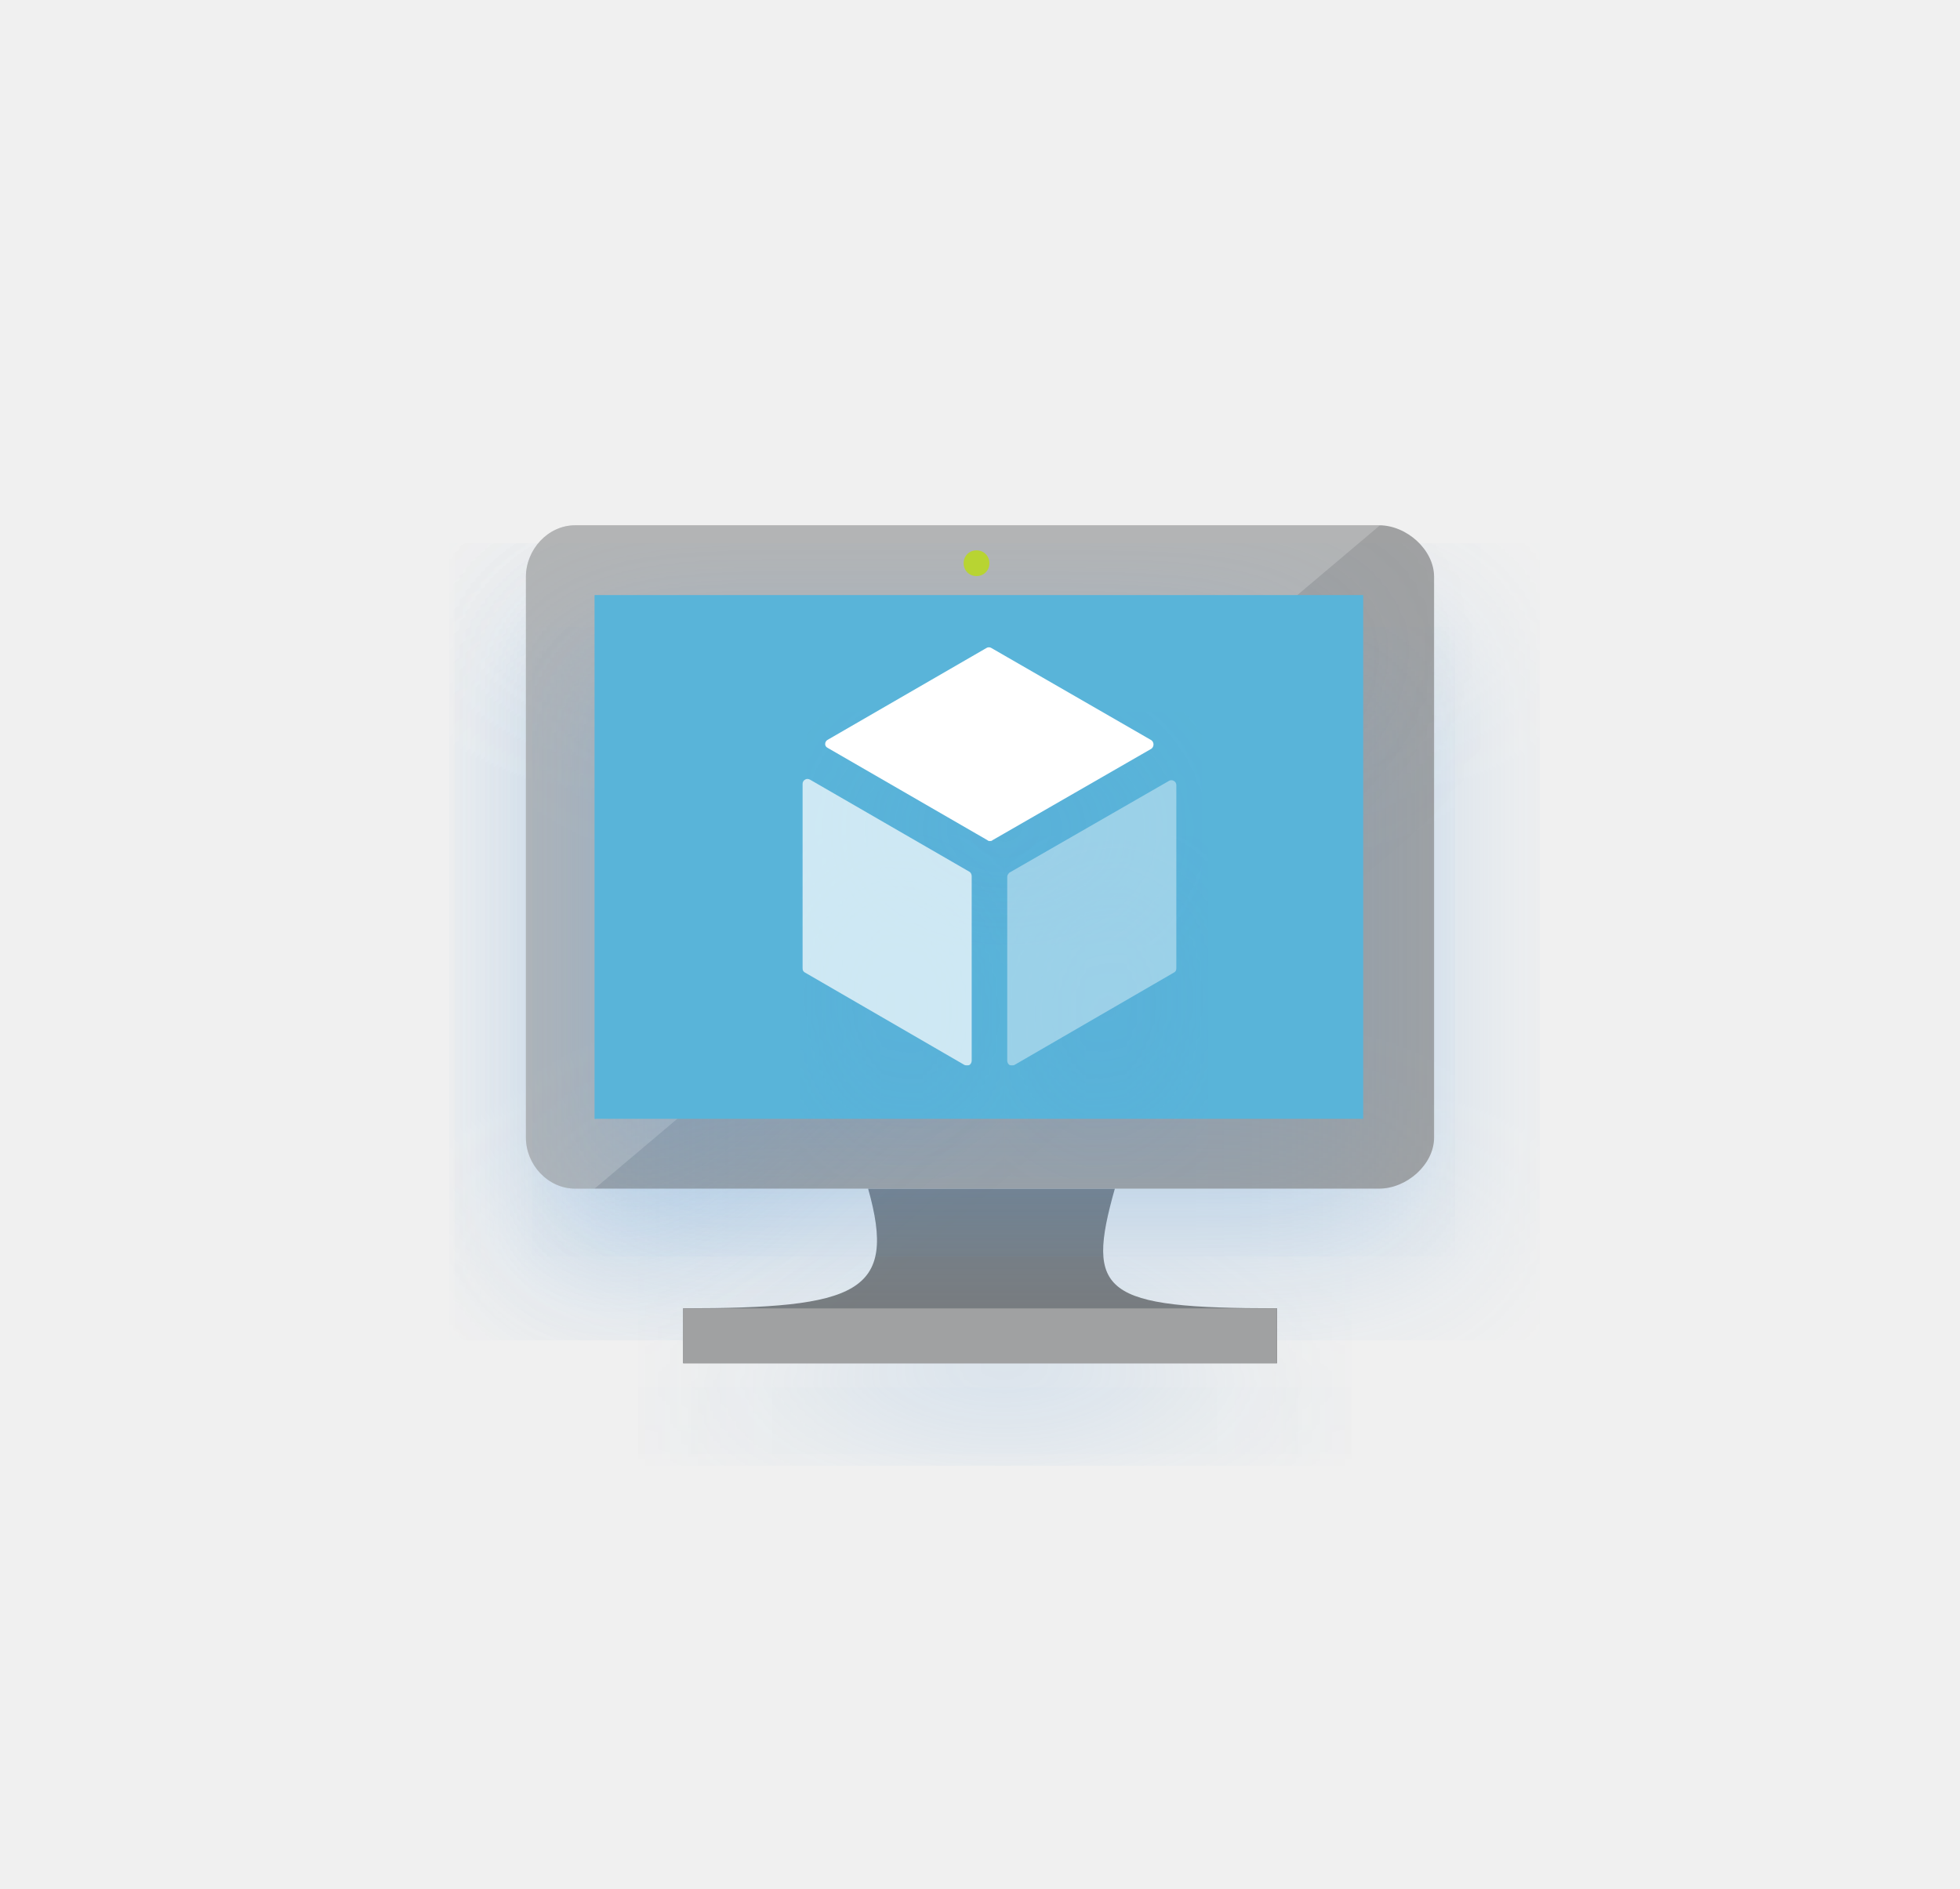
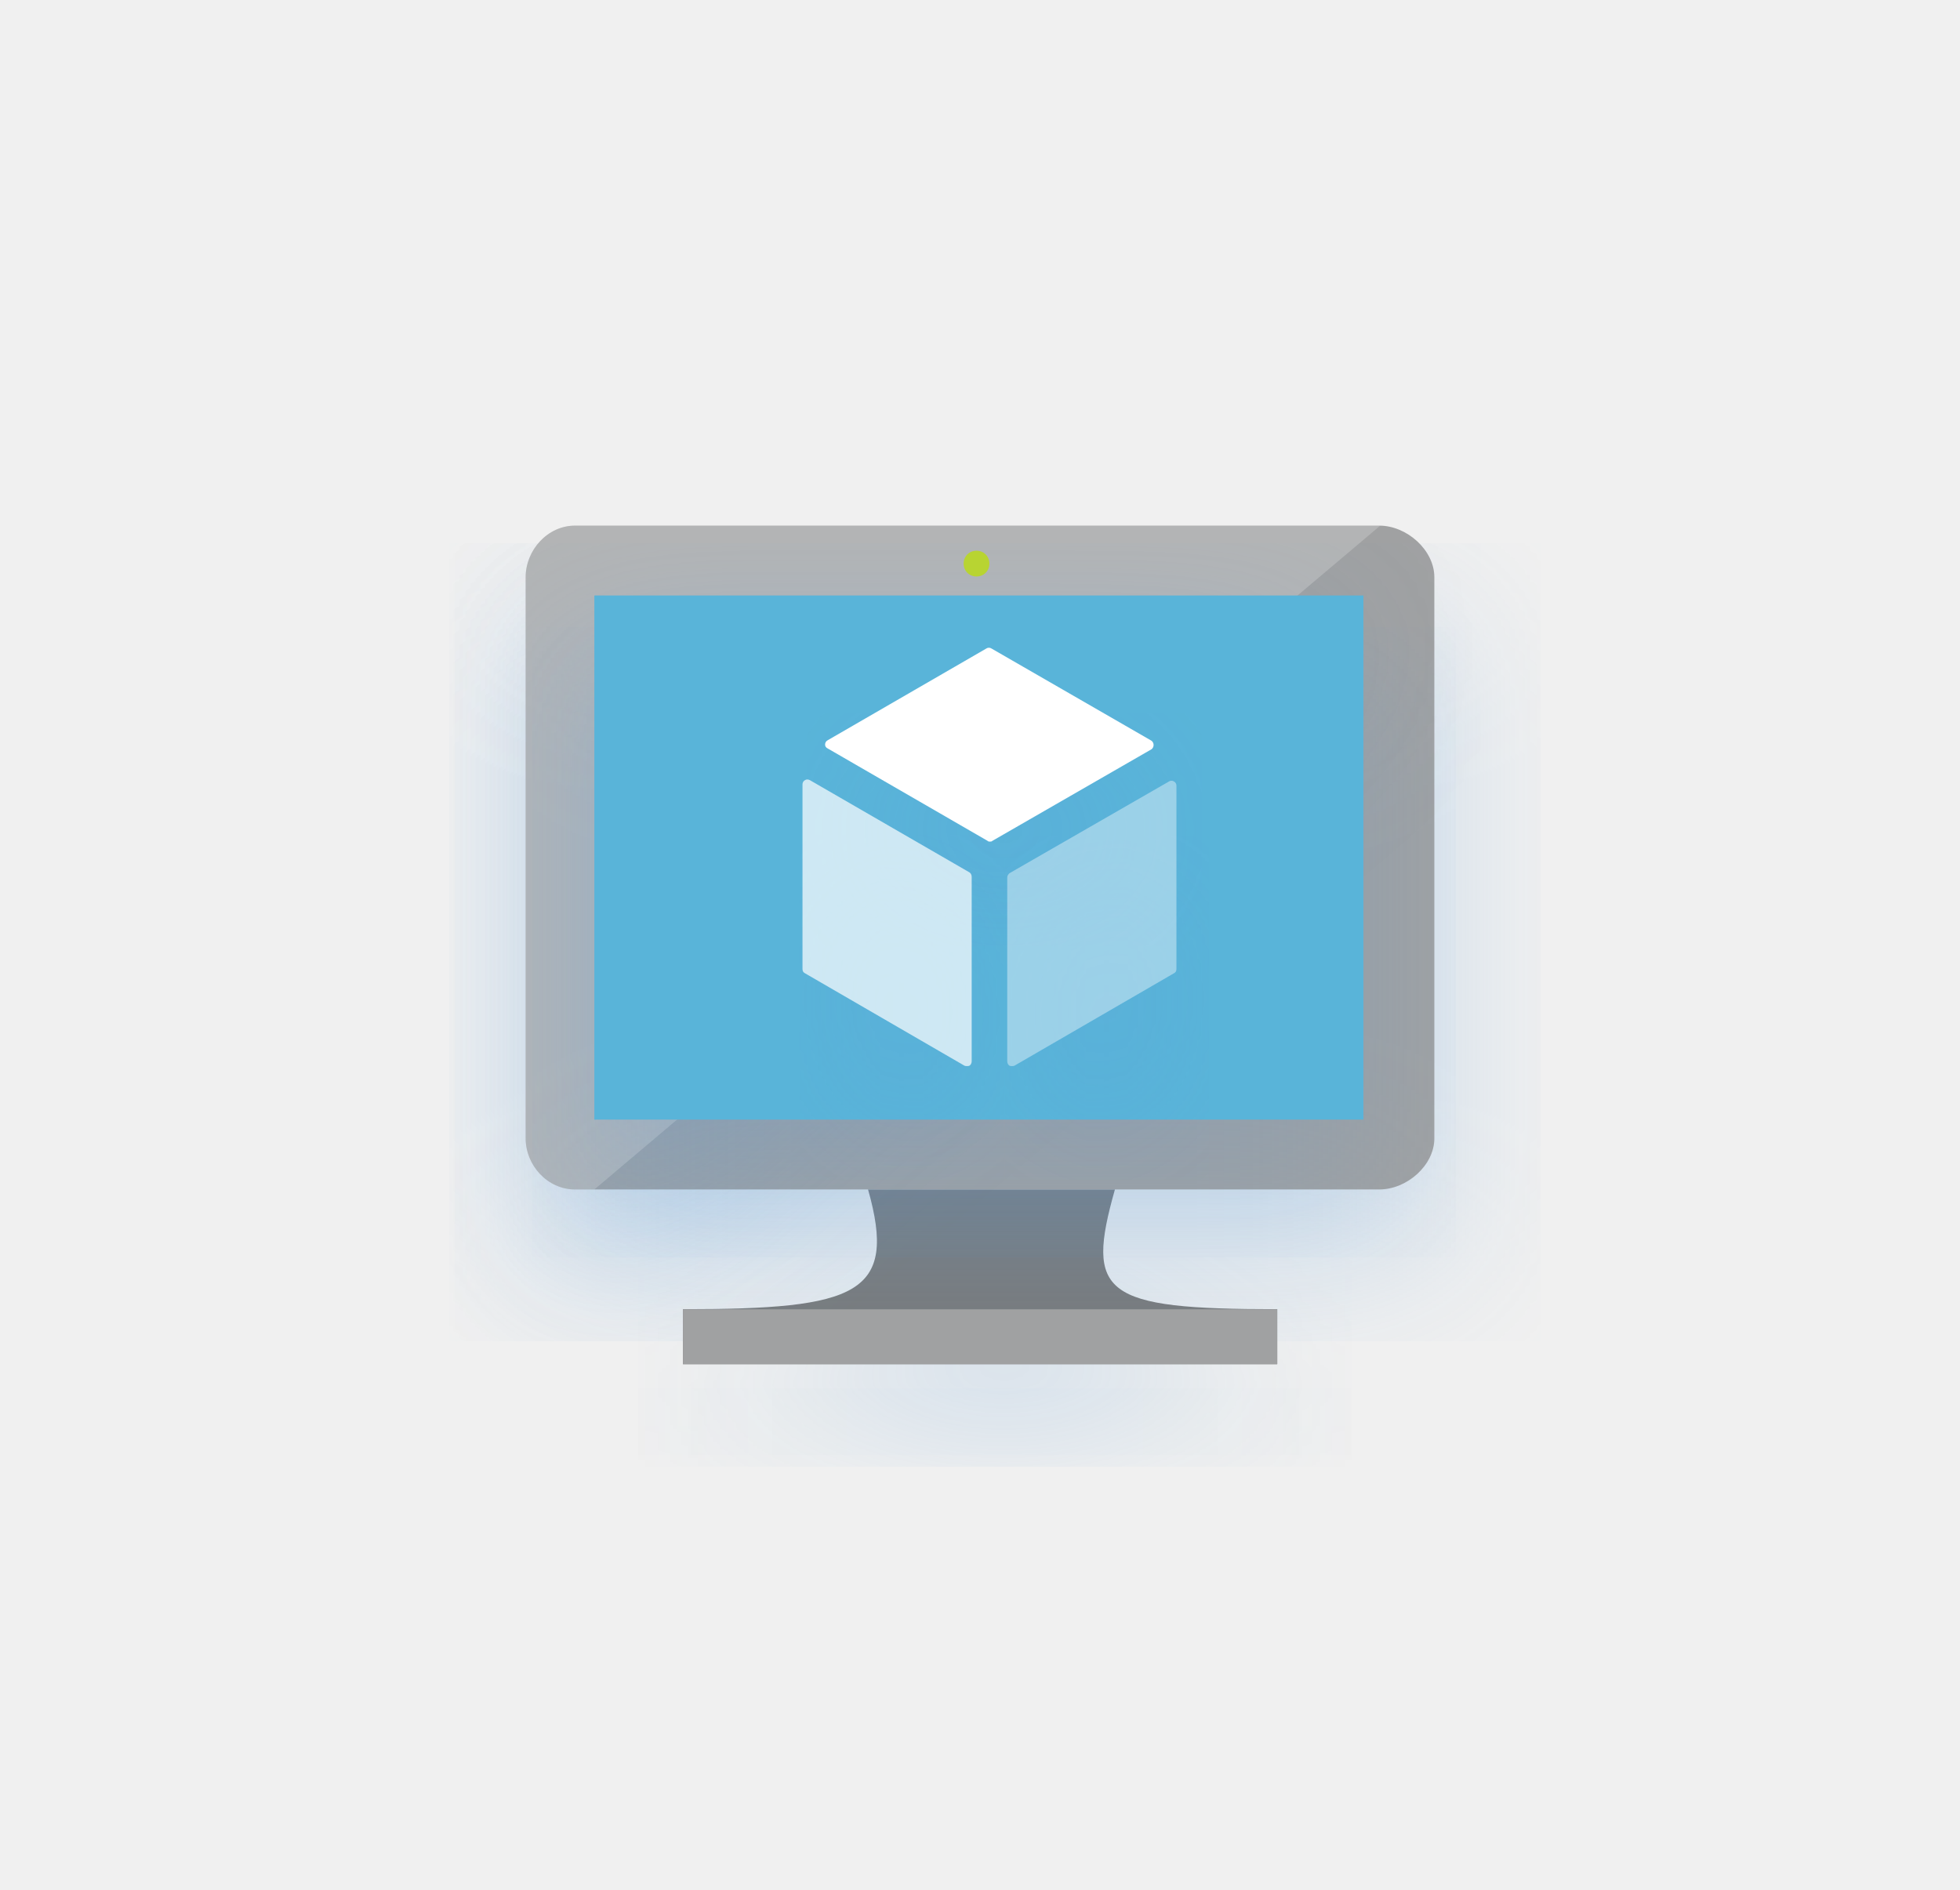
- <svg xmlns="http://www.w3.org/2000/svg" xmlns:ns1="http://schemas.microsoft.com/visio/2003/SVGExtensions/" width="0.634in" height="0.611in" viewBox="0 0 45.641 44.011" xml:space="preserve" color-interpolation-filters="sRGB" class="st11">
-   <ns1:documentProperties ns1:langID="1033" ns1:viewMarkup="false" />
-   <style type="text/css">
- 	
- 		.st1 {visibility:visible}
- 		.st2 {fill:#5b9bd5;fill-opacity:0.22;filter:url(#filter_2);stroke:none}
- 		.st3 {fill:#7a7a7a;stroke:none;stroke-width:12.24}
- 		.st4 {fill:#a0a1a2;stroke:none;stroke-width:12.24}
- 		.st5 {fill:#ffffff;fill-opacity:0.2;stroke:none;stroke-width:12.24}
- 		.st6 {fill:#59b4d9;stroke:none;stroke-width:12.24}
- 		.st7 {fill:#b8d432;stroke:none;stroke-width:12.24}
- 		.st8 {fill:#ffffff;stroke:none;stroke-width:12.24}
- 		.st9 {fill:#ffffff;fill-opacity:0.7;stroke:none;stroke-width:12.24}
- 		.st10 {fill:#ffffff;fill-opacity:0.4;stroke:none;stroke-width:12.24}
- 		.st11 {fill:none;fill-rule:evenodd;font-size:12px;overflow:visible;stroke-linecap:square;stroke-miterlimit:3}
- 	
- 	</style>
+ <svg xmlns="http://www.w3.org/2000/svg" width="60.855" height="58.681" class="st11" color-interpolation-filters="sRGB" viewBox="0 0 45.641 44.011" xml:space="preserve">
+   <style type="text/css">.st1{visibility:visible}.st2{fill:#5b9bd5;fill-opacity:.22;filter:url(#filter_2);stroke:none}.st3{fill:#7a7a7a}.st3,.st4,.st5{stroke:none;stroke-width:12.24}.st4{fill:#a0a1a2}.st5{fill:#fff;fill-opacity:.2}.st10{stroke:none;stroke-width:12.24}.st6{fill:#59b4d9}.st6,.st7,.st8,.st9{stroke:none;stroke-width:12.24}.st7{fill:#b8d432}.st10,.st8,.st9{fill:#fff}.st9{fill-opacity:.7}.st10{fill-opacity:.4}.st11{fill:none;fill-rule:evenodd;font-size:12px;overflow:visible;stroke-linecap:square;stroke-miterlimit:3}</style>
  <defs id="Filters">
    <filter id="filter_2">
      <feGaussianBlur stdDeviation="2" />
    </filter>
  </defs>
-   <g ns1:mID="0" ns1:index="1" ns1:groupContext="foregroundPage">
-     <ns1:pageProperties ns1:drawingScale="1" ns1:pageScale="1" ns1:drawingUnits="19" ns1:shadowOffsetX="9" ns1:shadowOffsetY="-9" />
-     <g id="group480-1" transform="translate(12.24,-12.24)" ns1:mID="480" ns1:groupContext="group">
-       <g id="shape481-2" ns1:mID="481" ns1:groupContext="shape" transform="translate(3.66295,0)">
-         <g id="shadow481-3" ns1:groupContext="shadow" ns1:shadowOffsetX="0.3456" ns1:shadowOffsetY="-1.9728" ns1:shadowType="1" transform="matrix(1,0,0,1,0.3456,1.9728)" class="st1">
-           <path d="M10.06 39.94 L9.56 39.94 L4.57 39.94 L4.31 39.94 C5 42.38 4.07 42.73 0 42.73 L0 44.01 L5.17 44.01 L8.95          44.01 L13.84 44.01 L13.84 42.73 C9.77 42.73 9.37 42.38 10.06 39.94 Z" class="st2" />
+   <g>
+     <g id="group480-1" transform="translate(12.24,-12.24)">
+       <g id="shape481-2" transform="translate(3.66295,0)">
+         <g id="shadow481-3" class="st1">
+           <path d="M10.06 39.94 L9.56 39.94 L4.57 39.94 L4.31 39.94 C5 42.38 4.07 42.73 0 42.73 L0 44.01 L5.17 44.01 L8.95 44.01 L13.84 44.01 L13.84 42.73 C9.77 42.73 9.37 42.38 10.06 39.94 Z" class="st2" transform="matrix(1,0,0,1,0.3456,1.9728)" />
        </g>
-         <path d="M10.06 39.94 L9.56 39.94 L4.57 39.94 L4.31 39.94 C5 42.38 4.07 42.73 0 42.73 L0 44.01 L5.17 44.01 L8.95         44.01 L13.84 44.01 L13.84 42.73 C9.77 42.73 9.37 42.38 10.06 39.94 Z" class="st3" />
+         <path d="M10.06 39.94 L9.56 39.94 L4.57 39.94 L4.31 39.94 C5 42.38 4.07 42.73 0 42.73 L0 44.01 L5.17 44.01 L8.95 44.01 L13.84 44.01 L13.84 42.73 C9.77 42.73 9.37 42.38 10.06 39.94 Z" class="st3" />
      </g>
-       <g id="shape482-7" ns1:mID="482" ns1:groupContext="shape" transform="translate(0.000423218,-4.06839)">
-         <g id="shadow482-8" ns1:groupContext="shadow" ns1:shadowOffsetX="0.3456" ns1:shadowOffsetY="-1.9728" ns1:shadowType="1" transform="matrix(1,0,0,1,0.3456,1.9728)" class="st1">
-           <path d="M19.88 28.55 L1.15 28.55 C0.51 28.55 0 29.12 0 29.75 L0 42.82 C0 43.45 0.51 44.01 1.15 44.01 L19.88          44.01 C20.52 44.01 21.16 43.45 21.16 42.82 L21.16 29.75 C21.16 29.12 20.52 28.55 19.88 28.55 Z" class="st2" />
+       <g id="shape482-7" transform="translate(0.000423218,-4.06839)">
+         <g id="shadow482-8" class="st1">
+           <path d="M19.88 28.55 L1.15 28.55 C0.51 28.55 0 29.12 0 29.75 L0 42.82 C0 43.45 0.51 44.01 1.15 44.01 L19.88 44.01 C20.52 44.01 21.16 43.45 21.16 42.82 L21.16 29.75 C21.16 29.12 20.52 28.55 19.88 28.55 Z" class="st2" transform="matrix(1,0,0,1,0.3456,1.9728)" />
        </g>
-         <path d="M19.88 28.55 L1.15 28.55 C0.51 28.55 0 29.12 0 29.75 L0 42.82 C0 43.45 0.51 44.01 1.15 44.01 L19.88 44.01         C20.52 44.01 21.16 43.45 21.16 42.82 L21.16 29.75 C21.16 29.12 20.52 28.55 19.88 28.55 Z" class="st4" />
+         <path d="M19.88 28.55 L1.15 28.55 C0.51 28.55 0 29.12 0 29.75 L0 42.82 C0 43.45 0.51 44.01 1.15 44.01 L19.88 44.01 C20.52 44.01 21.16 43.45 21.16 42.82 L21.16 29.75 C21.16 29.12 20.52 28.55 19.88 28.55 Z" class="st4" />
      </g>
-       <g id="shape483-12" ns1:mID="483" ns1:groupContext="shape" transform="translate(0,-4.06797)">
-         <g id="shadow483-13" ns1:groupContext="shadow" ns1:shadowOffsetX="0.3456" ns1:shadowOffsetY="-1.9728" ns1:shadowType="1" transform="matrix(1,0,0,1,0.3456,1.9728)" class="st1">
-           <path d="M19.9 28.55 C19.89 28.55 19.89 28.55 19.88 28.55 L1.15 28.55 C0.51 28.55 0 29.12 0 29.75 L0 42.82 C0          43.45 0.51 44.01 1.15 44.01 L1.6 44.01 L19.9 28.55 Z" class="st2" />
+       <g id="shape483-12" transform="translate(0,-4.06797)">
+         <g id="shadow483-13" class="st1">
+           <path d="M19.9 28.55 C19.89 28.55 19.89 28.55 19.88 28.55 L1.15 28.55 C0.51 28.55 0 29.12 0 29.75 L0 42.82 C0 43.45 0.51 44.01 1.15 44.01 L1.6 44.01 L19.9 28.55 Z" class="st2" transform="matrix(1,0,0,1,0.3456,1.9728)" />
        </g>
-         <path d="M19.9 28.55 C19.89 28.55 19.89 28.55 19.88 28.55 L1.15 28.55 C0.51 28.55 0 29.12 0 29.75 L0 42.82 C0 43.45         0.51 44.01 1.15 44.01 L1.6 44.01 L19.9 28.55 Z" class="st5" />
+         <path d="M19.9 28.55 C19.89 28.55 19.89 28.55 19.88 28.55 L1.15 28.55 C0.51 28.55 0 29.12 0 29.75 L0 42.82 C0 43.45 0.51 44.01 1.15 44.01 L1.6 44.01 L19.9 28.55 Z" class="st5" />
      </g>
-       <g id="shape484-17" ns1:mID="484" ns1:groupContext="shape" transform="translate(1.604,-5.69651)">
-         <g id="shadow484-18" ns1:groupContext="shadow" ns1:shadowOffsetX="0.3456" ns1:shadowOffsetY="-1.9728" ns1:shadowType="1" transform="matrix(1,0,0,1,0.3456,1.9728)" class="st1">
-           <rect x="0" y="31.805" width="17.905" height="12.206" class="st2" />
+       <g id="shape484-17" transform="translate(1.604,-5.69651)">
+         <g id="shadow484-18" class="st1" transform="matrix(1,0,0,1,0.3456,1.9728)">
+           <rect width="17.905" height="12.206" x="0" y="31.805" class="st2" />
        </g>
-         <rect x="0" y="31.805" width="17.905" height="12.206" class="st6" />
+         <rect width="17.905" height="12.206" x="0" y="31.805" class="st6" />
      </g>
-       <g id="shape485-22" ns1:mID="485" ns1:groupContext="shape" transform="translate(1.604,-5.69651)">
-         <g id="shadow485-23" ns1:groupContext="shadow" ns1:shadowOffsetX="0.3456" ns1:shadowOffsetY="-1.9728" ns1:shadowType="1" transform="matrix(1,0,0,1,0.3456,1.9728)" class="st1">
-           <path d="M0 44.01 L0.02 44.01 L0.02 31.81 L16.39 31.78 L16.4 31.78 L0 31.81 L0 44.01 Z" class="st2" />
+       <g id="shape485-22" transform="translate(1.604,-5.69651)">
+         <g id="shadow485-23" class="st1">
+           <path d="M0 44.01 L0.02 44.01 L0.02 31.81 L16.39 31.78 L16.4 31.78 L0 31.81 L0 44.01 Z" class="st2" transform="matrix(1,0,0,1,0.3456,1.9728)" />
        </g>
        <path d="M0 44.01 L0.02 44.01 L0.02 31.81 L16.39 31.78 L16.4 31.78 L0 31.81 L0 44.01 Z" class="st6" />
      </g>
-       <g id="shape486-27" ns1:mID="486" ns1:groupContext="shape" transform="translate(3.66295,-7.10543E-15)">
-         <g id="shadow486-28" ns1:groupContext="shadow" ns1:shadowOffsetX="0.3456" ns1:shadowOffsetY="-1.9728" ns1:shadowType="1" transform="matrix(1,0,0,1,0.3456,1.9728)" class="st1">
-           <rect x="0" y="42.733" width="13.836" height="1.279" class="st2" />
+       <g id="shape486-27" transform="translate(3.66295,-7.10543E-15)">
+         <g id="shadow486-28" class="st1" transform="matrix(1,0,0,1,0.3456,1.9728)">
+           <rect width="13.836" height="1.279" x="0" y="42.733" class="st2" />
        </g>
-         <rect x="0" y="42.733" width="13.836" height="1.279" class="st4" />
+         <rect width="13.836" height="1.279" x="0" y="42.733" class="st4" />
      </g>
-       <g id="shape487-32" ns1:mID="487" ns1:groupContext="shape" transform="translate(10.1991,-18.344)">
-         <g id="shadow487-33" ns1:groupContext="shadow" ns1:shadowOffsetX="0.3456" ns1:shadowOffsetY="-1.9728" ns1:shadowType="1" transform="matrix(1,0,0,1,0.3456,1.9728)" class="st1">
-           <path d="M0.6 43.71 C0.6 43.88 0.47 44.01 0.3 44.01 C0.13 44.01 0 43.88 0 43.71 C0 43.54 0.13 43.41 0.3 43.41          C0.47 43.41 0.6 43.54 0.6 43.71 Z" class="st2" />
+       <g id="shape487-32" transform="translate(10.1991,-18.344)">
+         <g id="shadow487-33" class="st1">
+           <path d="M0.6 43.71 C0.6 43.88 0.47 44.01 0.3 44.01 C0.13 44.01 0 43.88 0 43.71 C0 43.54 0.13 43.41 0.3 43.41 C0.47 43.41 0.6 43.54 0.6 43.71 Z" class="st2" transform="matrix(1,0,0,1,0.3456,1.9728)" />
        </g>
-         <path d="M0.6 43.71 C0.6 43.88 0.47 44.01 0.3 44.01 C0.13 44.01 0 43.88 0 43.71 C0 43.54 0.13 43.41 0.3 43.41 C0.47         43.41 0.6 43.54 0.6 43.71 Z" class="st7" />
+         <path d="M0.6 43.71 C0.6 43.88 0.47 44.01 0.3 44.01 C0.13 44.01 0 43.88 0 43.71 C0 43.54 0.13 43.41 0.3 43.41 C0.47 43.41 0.6 43.54 0.6 43.71 Z" class="st7" />
      </g>
-       <g id="shape488-37" ns1:mID="488" ns1:groupContext="shape" transform="translate(6.97294,-12.1696)">
-         <g id="shadow488-38" ns1:groupContext="shadow" ns1:shadowOffsetX="0.3456" ns1:shadowOffsetY="-1.9728" ns1:shadowType="1" transform="matrix(1,0,0,1,0.3456,1.9728)" class="st1">
-           <path d="M3.84 44.01 C3.82 44.01 3.8 44.01 3.78 43.99 L0.06 41.84 C0.02 41.82 0 41.79 0 41.75 C0 41.71 0.02 41.67          0.06 41.65 L3.76 39.51 C3.79 39.49 3.84 39.49 3.87 39.51 L7.6 41.66 C7.63 41.68 7.65 41.72 7.65          41.76 C7.65 41.8 7.63 41.84 7.6 41.86 L3.9 43.99 C3.88 44.01 3.86 44.01 3.84 44.01 Z" class="st2" />
+       <g id="shape488-37" transform="translate(6.97294,-12.1696)">
+         <g id="shadow488-38" class="st1">
+           <path d="M3.84 44.01 C3.82 44.01 3.8 44.01 3.78 43.99 L0.06 41.84 C0.02 41.82 0 41.79 0 41.75 C0 41.71 0.02 41.67 0.06 41.65 L3.76 39.51 C3.79 39.49 3.84 39.49 3.87 39.51 L7.6 41.66 C7.63 41.68 7.65 41.72 7.65 41.76 C7.65 41.8 7.63 41.84 7.6 41.86 L3.9 43.99 C3.88 44.01 3.86 44.01 3.84 44.01 Z" class="st2" transform="matrix(1,0,0,1,0.3456,1.9728)" />
        </g>
-         <path d="M3.84 44.01 C3.82 44.01 3.8 44.01 3.78 43.99 L0.06 41.84 C0.02 41.82 0 41.79 0 41.75 C0 41.71 0.02 41.67         0.06 41.65 L3.76 39.51 C3.79 39.49 3.84 39.49 3.87 39.51 L7.6 41.66 C7.63 41.68 7.65 41.72 7.65 41.76         C7.65 41.8 7.63 41.84 7.6 41.86 L3.9 43.99 C3.88 44.01 3.86 44.01 3.84 44.01 Z" class="st8" />
+         <path d="M3.84 44.01 C3.82 44.01 3.8 44.01 3.78 43.99 L0.06 41.84 C0.02 41.82 0 41.79 0 41.75 C0 41.71 0.02 41.67 0.06 41.65 L3.76 39.51 C3.79 39.49 3.84 39.49 3.87 39.51 L7.6 41.66 C7.63 41.68 7.65 41.72 7.65 41.76 C7.65 41.8 7.63 41.84 7.6 41.86 L3.9 43.99 C3.88 44.01 3.86 44.01 3.84 44.01 Z" class="st8" />
      </g>
-       <g id="shape489-42" ns1:mID="489" ns1:groupContext="shape" transform="translate(6.44688,-6.94204)">
-         <g id="shadow489-43" ns1:groupContext="shadow" ns1:shadowOffsetX="0.3456" ns1:shadowOffsetY="-1.9728" ns1:shadowType="1" transform="matrix(1,0,0,1,0.3456,1.9728)" class="st1">
-           <path d="M3.83 44.01 C3.81 44.01 3.79 44.01 3.77 44 L0.06 41.85 C0.02 41.83 0 41.8 0 41.75 L0 37.45 C0 37.41          0.02 37.37 0.06 37.35 C0.09 37.33 0.13 37.33 0.17 37.35 L3.89 39.5 C3.92 39.52 3.94 39.56 3.94 39.6          L3.94 43.9 C3.94 43.94 3.92 43.98 3.89 44 C3.87 44.01 3.85 44.01 3.83 44.01 Z" class="st2" />
+       <g id="shape489-42" transform="translate(6.44688,-6.94204)">
+         <g id="shadow489-43" class="st1">
+           <path d="M3.83 44.01 C3.81 44.01 3.79 44.01 3.77 44 L0.06 41.85 C0.02 41.83 0 41.8 0 41.75 L0 37.45 C0 37.41 0.02 37.37 0.06 37.35 C0.09 37.33 0.13 37.33 0.17 37.35 L3.89 39.5 C3.92 39.52 3.94 39.56 3.94 39.6 L3.94 43.9 C3.94 43.94 3.92 43.98 3.89 44 C3.87 44.01 3.85 44.01 3.83 44.01 Z" class="st2" transform="matrix(1,0,0,1,0.3456,1.9728)" />
        </g>
-         <path d="M3.83 44.01 C3.81 44.01 3.79 44.01 3.77 44 L0.06 41.85 C0.02 41.83 0 41.8 0 41.75 L0 37.45 C0 37.41 0.02         37.37 0.06 37.35 C0.09 37.33 0.13 37.33 0.17 37.35 L3.89 39.5 C3.92 39.52 3.94 39.56 3.94 39.6 L3.94         43.9 C3.94 43.94 3.92 43.98 3.89 44 C3.87 44.01 3.85 44.01 3.83 44.01 Z" class="st9" />
+         <path d="M3.83 44.01 C3.81 44.01 3.79 44.01 3.77 44 L0.06 41.85 C0.02 41.83 0 41.8 0 41.75 L0 37.45 C0 37.41 0.02 37.37 0.06 37.35 C0.09 37.33 0.13 37.33 0.17 37.35 L3.89 39.5 C3.92 39.52 3.94 39.56 3.94 39.6 L3.94 43.9 C3.94 43.94 3.92 43.98 3.89 44 C3.87 44.01 3.85 44.01 3.83 44.01 Z" class="st9" />
      </g>
-       <g id="shape490-47" ns1:mID="490" ns1:groupContext="shape" transform="translate(11.2148,-6.94204)">
-         <g id="shadow490-48" ns1:groupContext="shadow" ns1:shadowOffsetX="0.3456" ns1:shadowOffsetY="-1.9728" ns1:shadowType="1" transform="matrix(1,0,0,1,0.3456,1.9728)" class="st1">
-           <path d="M0.11 44.01 C0.09 44.01 0.07 44.01 0.05 44 C0.02 43.98 0 43.94 0 43.9 L0 39.62 C0 39.58 0.02 39.55 0.05          39.52 L3.77 37.38 C3.8 37.36 3.85 37.36 3.88 37.38 C3.92 37.4 3.94 37.44 3.94 37.48 L3.94 41.75          C3.94 41.8 3.92 41.83 3.88 41.85 L0.17 44 C0.15 44.01 0.13 44.01 0.11 44.01 Z" class="st2" />
+       <g id="shape490-47" transform="translate(11.2148,-6.94204)">
+         <g id="shadow490-48" class="st1">
+           <path d="M0.11 44.01 C0.09 44.01 0.07 44.01 0.05 44 C0.02 43.98 0 43.94 0 43.9 L0 39.62 C0 39.58 0.02 39.55 0.05 39.52 L3.77 37.38 C3.8 37.36 3.85 37.36 3.88 37.38 C3.92 37.4 3.94 37.44 3.94 37.48 L3.94 41.75 C3.94 41.8 3.92 41.83 3.88 41.85 L0.17 44 C0.15 44.01 0.13 44.01 0.11 44.01 Z" class="st2" transform="matrix(1,0,0,1,0.3456,1.9728)" />
        </g>
-         <path d="M0.11 44.01 C0.09 44.01 0.07 44.01 0.05 44 C0.02 43.98 0 43.94 0 43.9 L0 39.62 C0 39.58 0.02 39.55 0.05         39.52 L3.77 37.38 C3.8 37.36 3.85 37.36 3.88 37.38 C3.92 37.4 3.94 37.44 3.94 37.48 L3.94 41.75 C3.94         41.8 3.92 41.83 3.88 41.85 L0.17 44 C0.15 44.01 0.13 44.01 0.11 44.01 Z" class="st10" />
+         <path d="M0.11 44.01 C0.09 44.01 0.07 44.01 0.05 44 C0.02 43.98 0 43.94 0 43.9 L0 39.62 C0 39.58 0.02 39.55 0.05 39.52 L3.77 37.38 C3.8 37.36 3.85 37.36 3.88 37.38 C3.92 37.4 3.94 37.44 3.94 37.48 L3.94 41.75 C3.94 41.8 3.92 41.83 3.88 41.85 L0.17 44 C0.15 44.01 0.13 44.01 0.11 44.01 Z" class="st10" />
      </g>
    </g>
  </g>
</svg>
